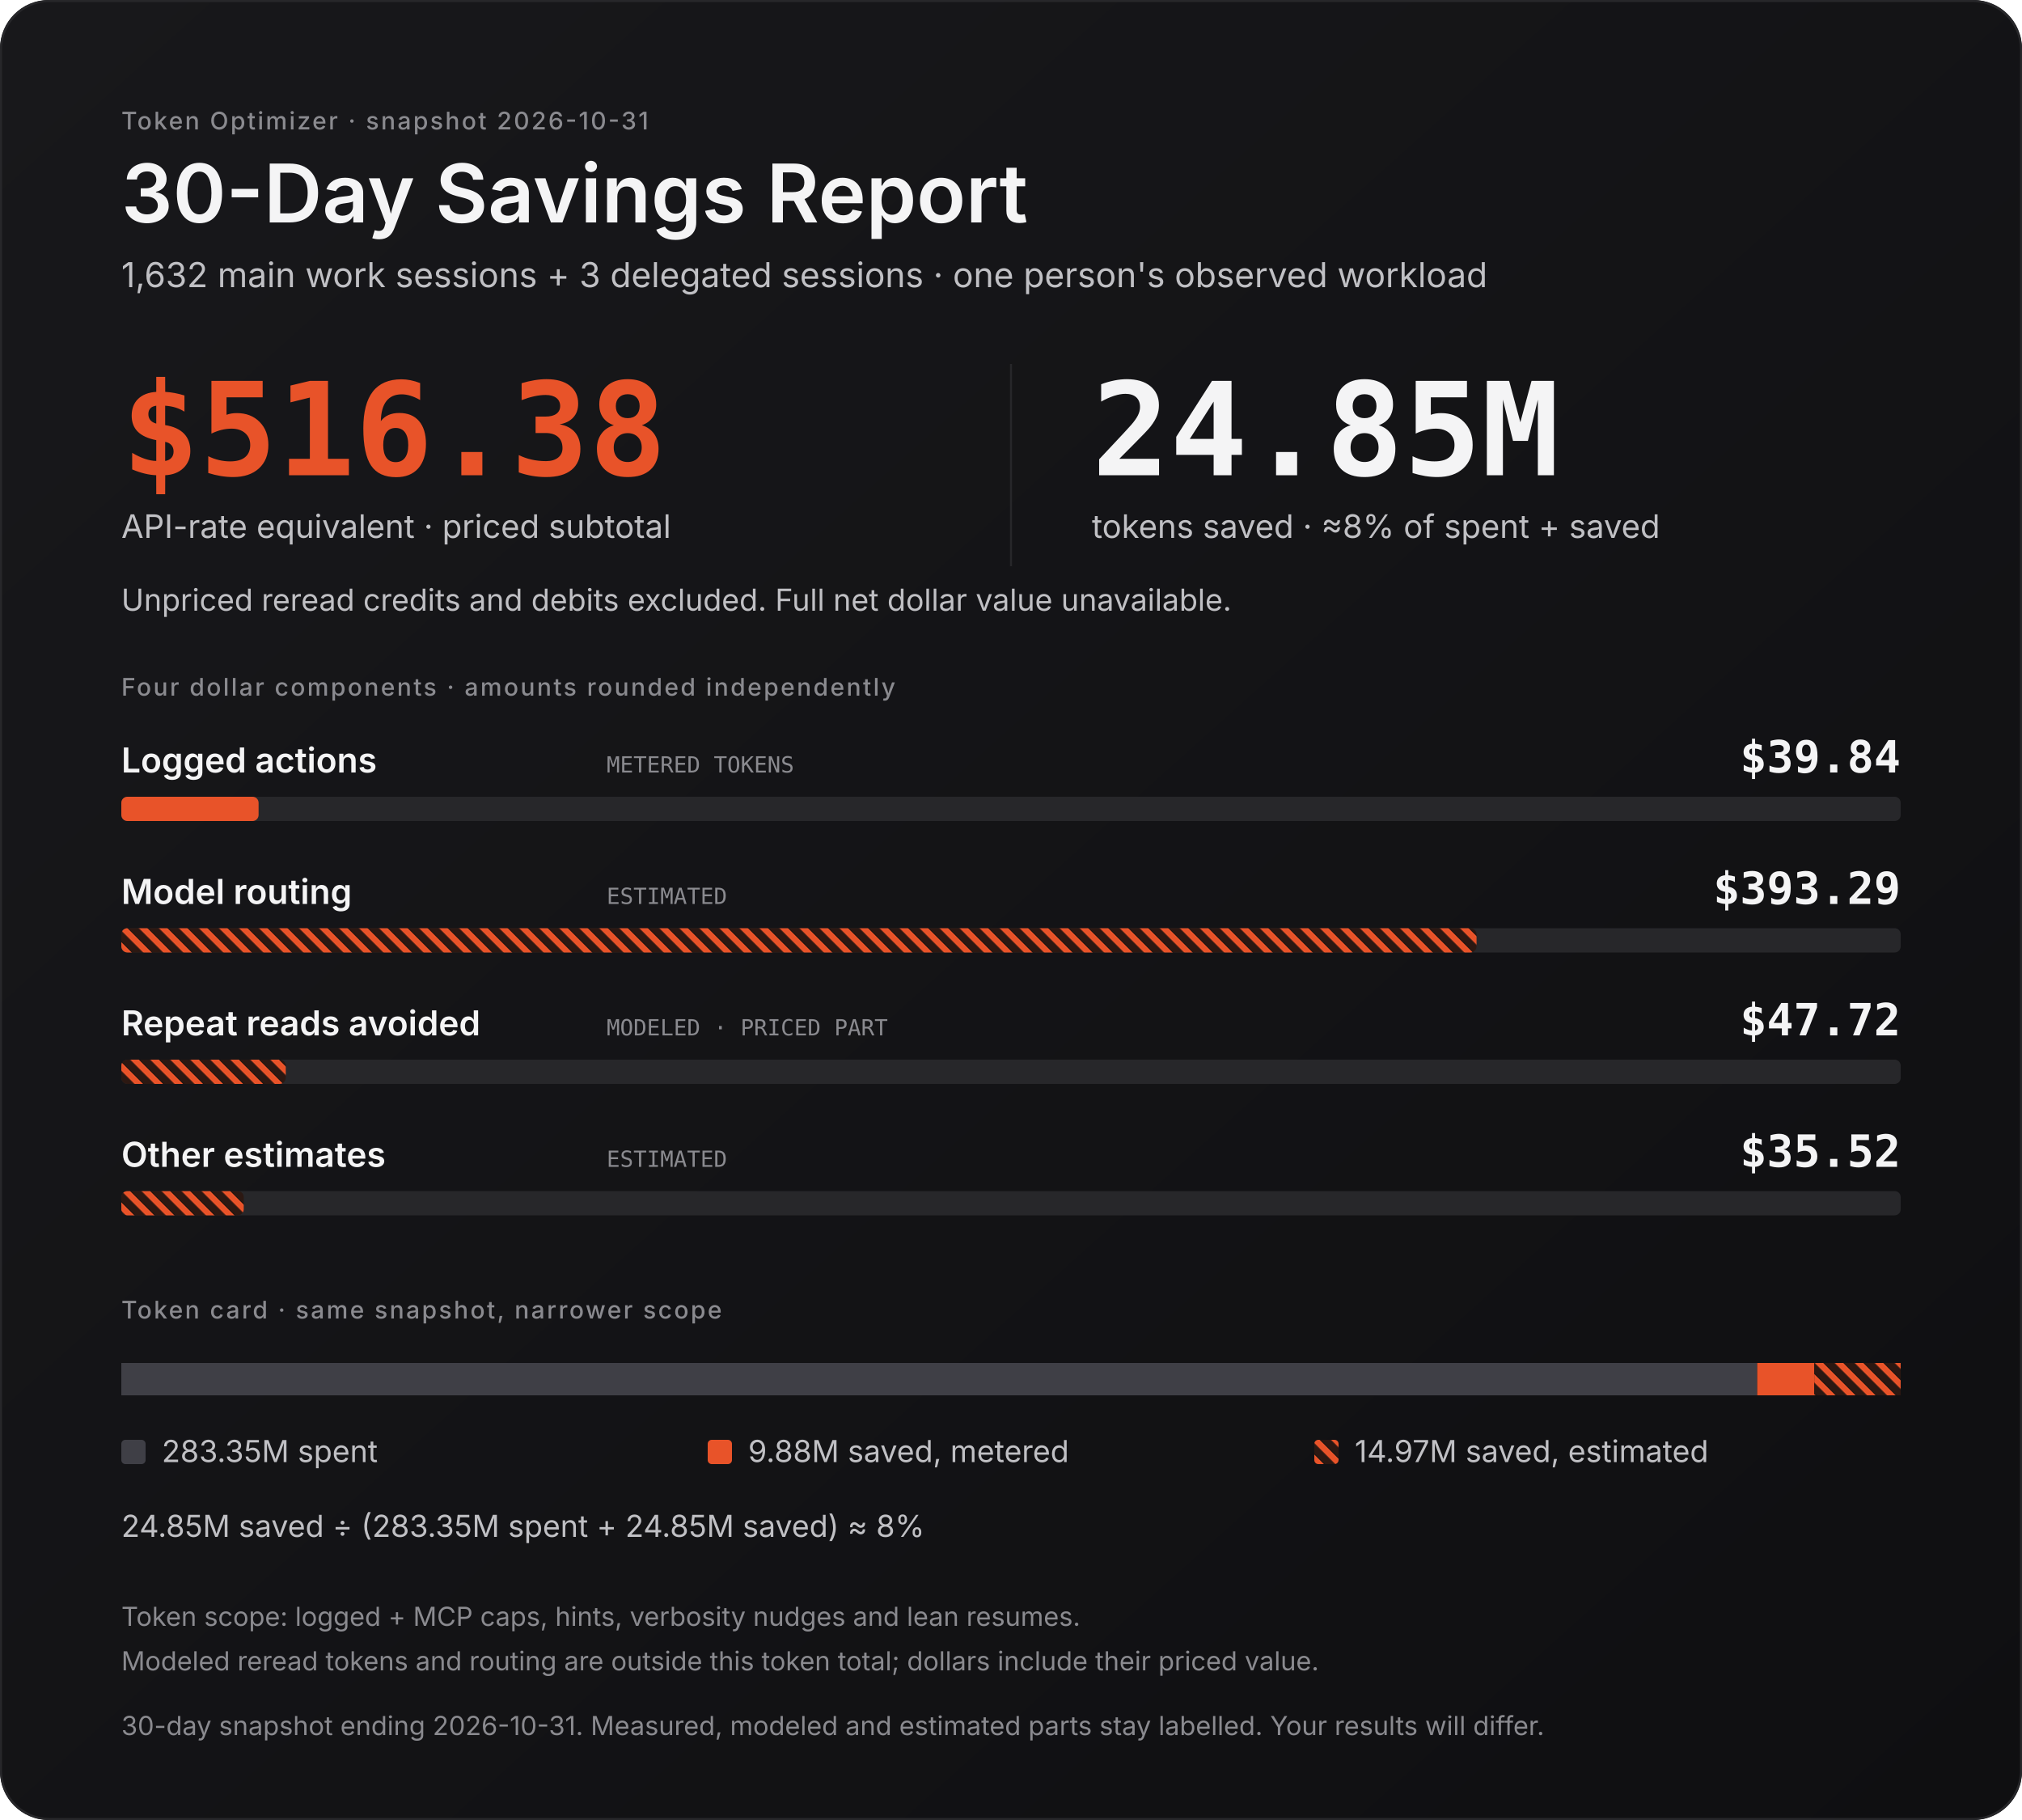
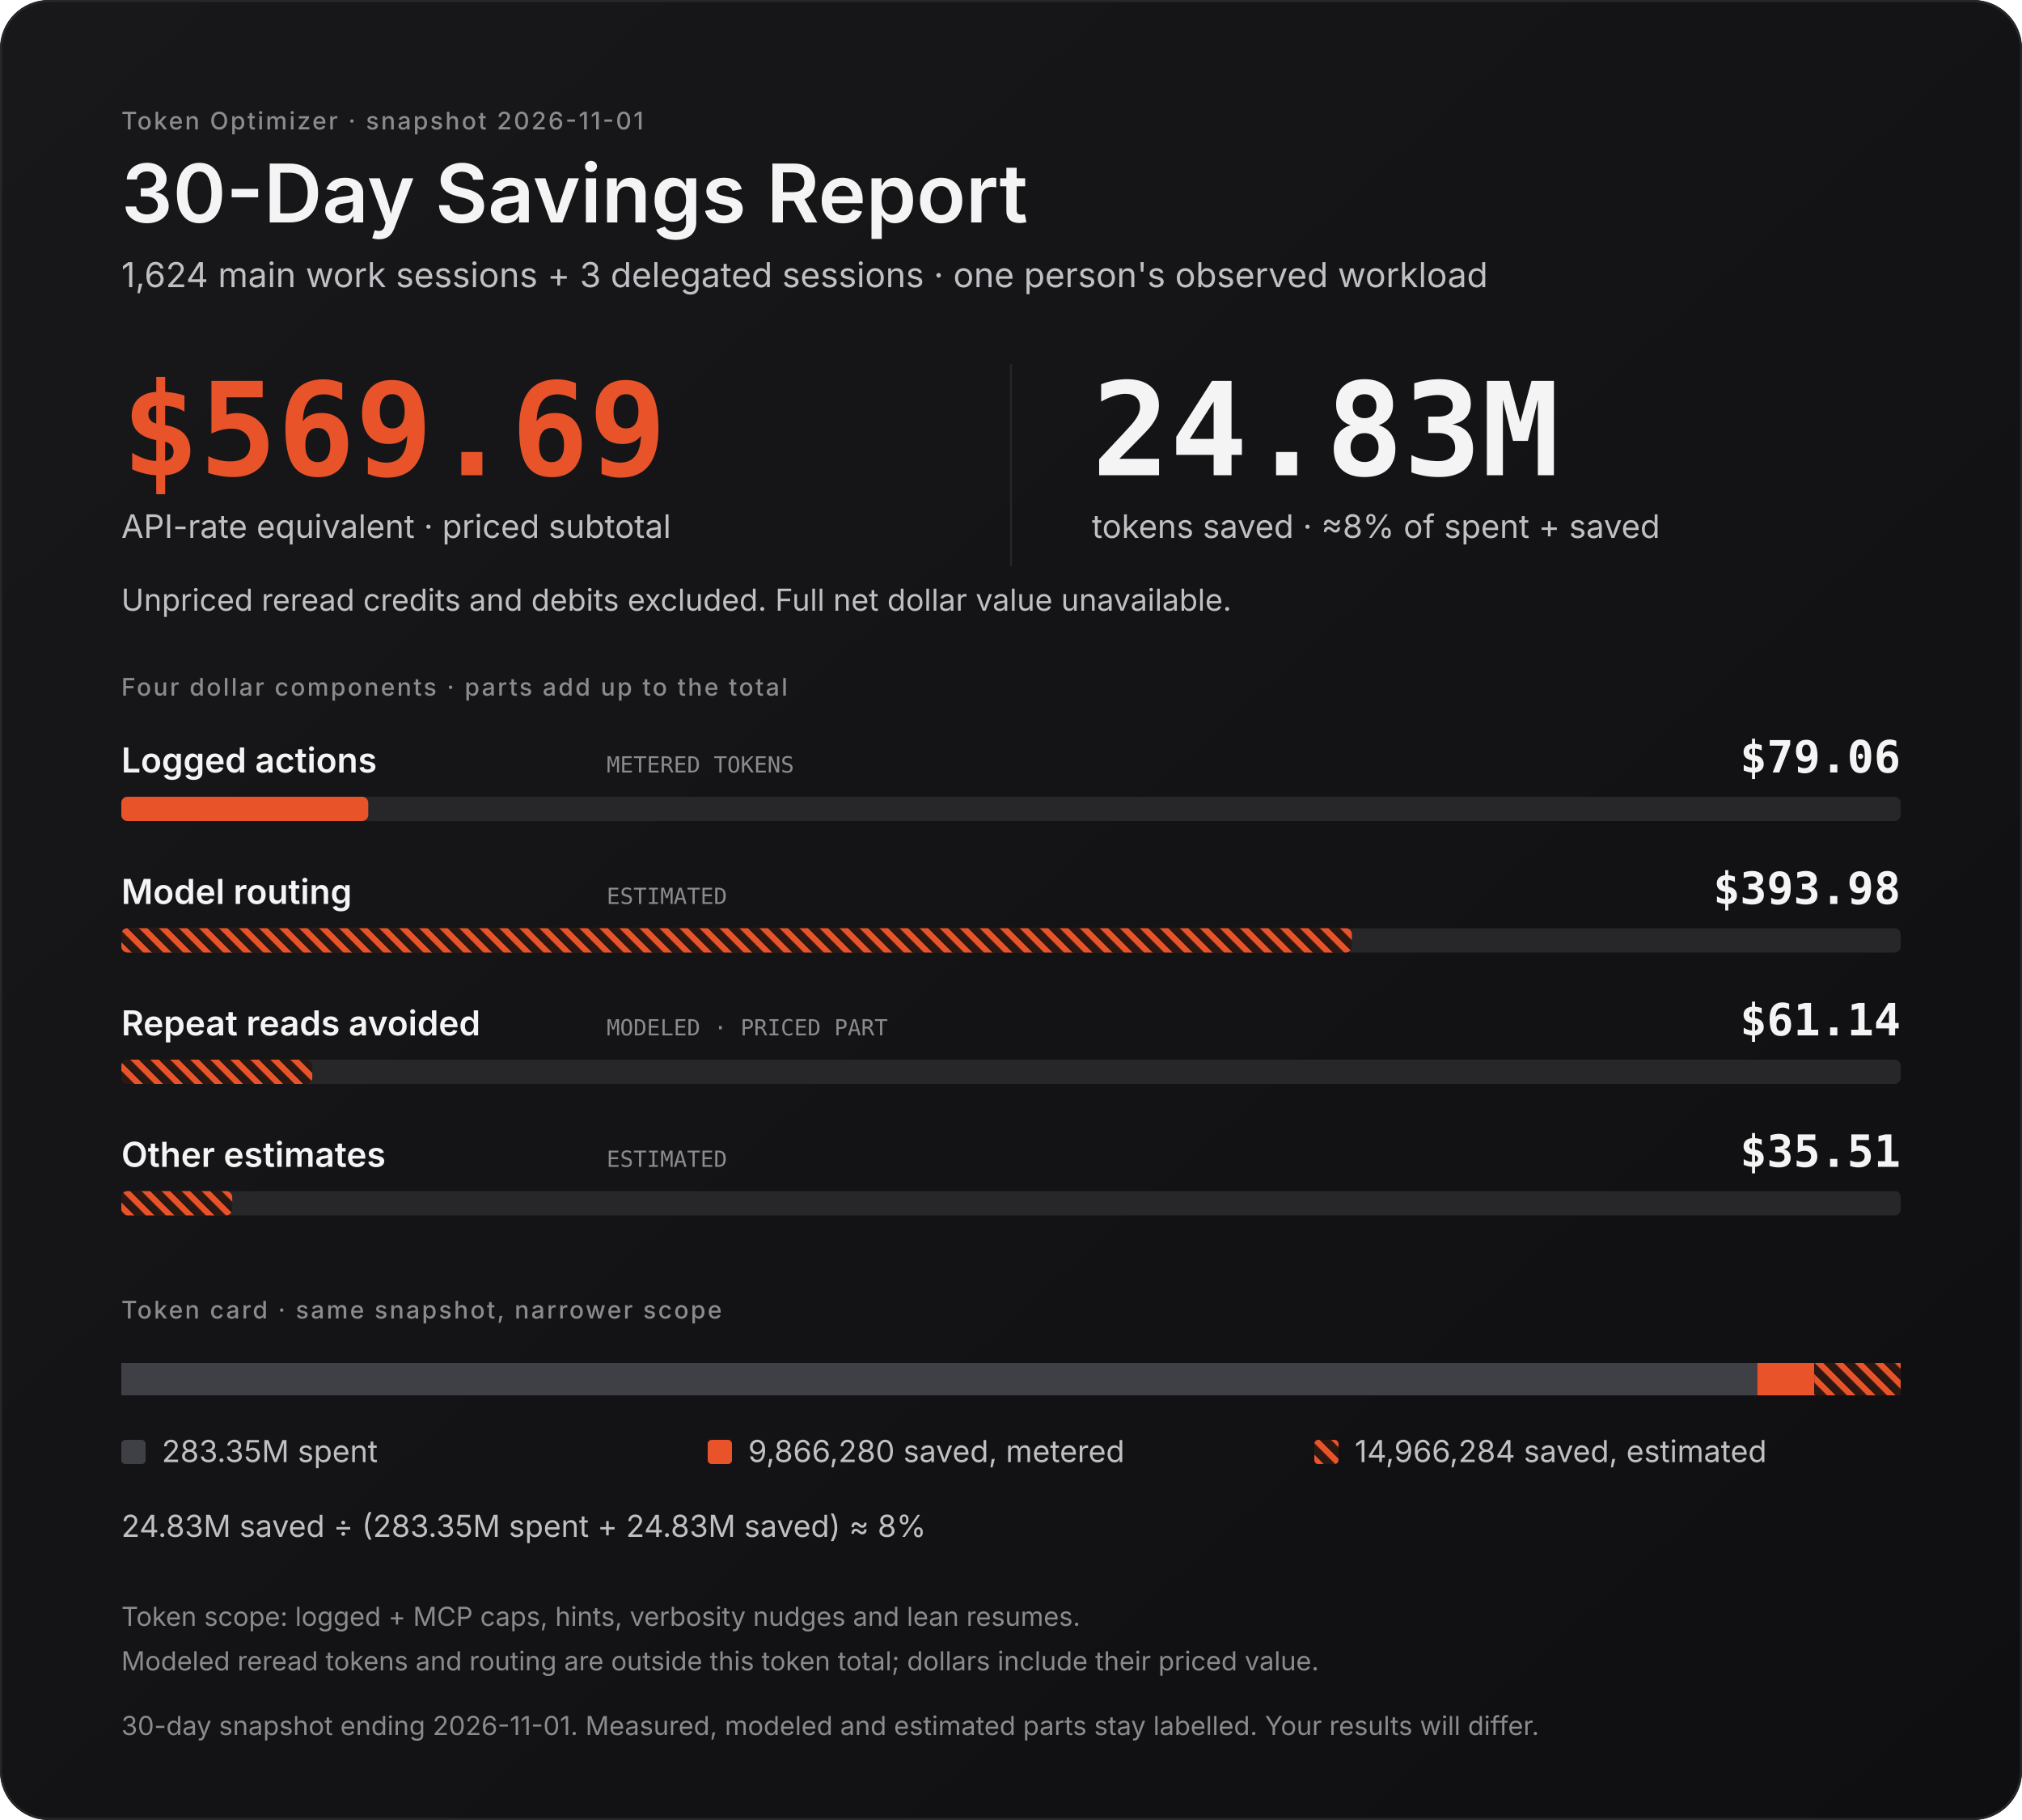
<svg xmlns="http://www.w3.org/2000/svg" viewBox="0 0 1000 900" width="1000" height="900" role="img" aria-labelledby="title desc">
  <defs>
    <linearGradient id="bg" x1="0" y1="0" x2="1" y2="1">
      <stop offset="0%" stop-color="#18181b" />
      <stop offset="100%" stop-color="#0f0f11" />
    </linearGradient>
    <pattern id="hatch" width="7" height="7" patternUnits="userSpaceOnUse" patternTransform="rotate(135)">
      <rect width="7" height="7" fill="#2c1812" />
      <rect width="3" height="7" fill="#e85329" />
    </pattern>
    <style>
      .sans { font-family: Inter, ui-sans-serif, -apple-system, BlinkMacSystemFont, "Segoe UI", sans-serif; }
      .mono { font-family: "JetBrains Mono", ui-monospace, SFMono-Regular, "SF Mono", Menlo, Consolas, monospace; font-variant-numeric: tabular-nums; }
      .ink { fill: #f4f4f5; }
      .soft { fill: #c0c0c4; }
      .muted { fill: #8a8a8f; }
      .accent { fill: #e85329; }
      .eyebrow { font-size: 12px; letter-spacing: .08em; text-transform: uppercase; fill: #8a8a8f; font-weight: 500; }
      .rise { animation: rise 900ms cubic-bezier(.2,.9,.2,1) both; }
      .d1 { animation-delay: 120ms; } .d2 { animation-delay: 260ms; } .d3 { animation-delay: 400ms; }
      .d4 { animation-delay: 540ms; } .d5 { animation-delay: 680ms; } .d6 { animation-delay: 820ms; }
      .grow { transform-box: fill-box; transform-origin: left center; animation: grow 1100ms cubic-bezier(.16,1,.3,1) both; }
      .g1 { animation-delay: 700ms; } .g2 { animation-delay: 820ms; } .g3 { animation-delay: 940ms; } .g4 { animation-delay: 1060ms; }
      @keyframes rise { from { opacity: 0; transform: translateY(14px); } to { opacity: 1; transform: translateY(0); } }
      @keyframes grow { from { transform: scaleX(0); } to { transform: scaleX(1); } }
      @media (prefers-reduced-motion: reduce) { .rise, .grow { animation: none; opacity: 1; transform: none; } }
    </style>
  </defs>
  <rect width="1000" height="900" rx="24" fill="url(#bg)" />
  <rect x="0.5" y="0.5" width="999" height="899" rx="24" fill="none" stroke="#27272a" />
  <g class="rise sans">
-     <text x="60" y="64" class="eyebrow">Token Optimizer · snapshot 2026-10-31</text>
+     <text x="60" y="64" class="eyebrow">Token Optimizer · snapshot 2026-11-01</text>
    <text x="60" y="110" class="ink" font-size="40" font-weight="600">30-Day Savings Report</text>
-     <text x="60" y="142" class="soft" font-size="17">1,632 main work sessions + 3 delegated sessions · one person's observed workload</text>
+     <text x="60" y="142" class="soft" font-size="17">1,624 main work sessions + 3 delegated sessions · one person's observed workload</text>
  </g>
  <g class="rise d1">
-     <text x="60" y="235" class="mono accent" font-size="64" font-weight="600">$516.38</text>
+     <text x="60" y="235" class="mono accent" font-size="64" font-weight="600">$569.69</text>
    <text x="60" y="266" class="sans soft" font-size="16">API-rate equivalent · priced subtotal</text>
  </g>
  <line x1="500" y1="180" x2="500" y2="280" stroke="#27272a" />
  <g class="rise d2">
-     <text x="540" y="235" class="mono ink" font-size="64" font-weight="600">24.85M</text>
+     <text x="540" y="235" class="mono ink" font-size="64" font-weight="600">24.83M</text>
    <text x="540" y="266" class="sans soft" font-size="16">tokens saved · ≈8% of spent + saved</text>
  </g>
  <g class="rise d2 sans soft" font-size="15">
    <text x="60" y="302">Unpriced reread credits and debits excluded. Full net dollar value unavailable.</text>
  </g>
-   <text x="60" y="344" class="sans eyebrow">Four dollar components · amounts rounded independently</text>
+   <text x="60" y="344" class="sans eyebrow">Four dollar components · parts add up to the total</text>
  <g class="rise d3">
    <text x="60" y="382" class="sans ink" font-size="17" font-weight="600">Logged actions</text>
    <text x="300" y="382" class="mono muted" font-size="11">METERED TOKENS</text>
-     <text x="940" y="382" class="mono ink" font-size="22" font-weight="600" text-anchor="end">$39.84</text>
+     <text x="940" y="382" class="mono ink" font-size="22" font-weight="600" text-anchor="end">$79.06</text>
    <rect x="60" y="394" width="880" height="12" rx="3" fill="#27272a" />
-     <rect class="grow g1" x="60" y="394" width="67.887" height="12" rx="3" fill="#e85329" />
+     <rect class="grow g1" x="60" y="394" width="122.12" height="12" rx="3" fill="#e85329" />
  </g>
  <g class="rise d4">
    <text x="60" y="447" class="sans ink" font-size="17" font-weight="600">Model routing</text>
    <text x="300" y="447" class="mono muted" font-size="11">ESTIMATED</text>
-     <text x="940" y="447" class="mono ink" font-size="22" font-weight="600" text-anchor="end">$393.29</text>
+     <text x="940" y="447" class="mono ink" font-size="22" font-weight="600" text-anchor="end">$393.98</text>
    <rect x="60" y="459" width="880" height="12" rx="3" fill="#27272a" />
-     <rect class="grow g2" x="60" y="459" width="670.241" height="12" rx="3" fill="url(#hatch)" />
+     <rect class="grow g2" x="60" y="459" width="608.581" height="12" rx="3" fill="url(#hatch)" />
  </g>
  <g class="rise d5">
    <text x="60" y="512" class="sans ink" font-size="17" font-weight="600">Repeat reads avoided</text>
    <text x="300" y="512" class="mono muted" font-size="11">MODELED · PRICED PART</text>
-     <text x="940" y="512" class="mono ink" font-size="22" font-weight="600" text-anchor="end">$47.72</text>
+     <text x="940" y="512" class="mono ink" font-size="22" font-weight="600" text-anchor="end">$61.14</text>
    <rect x="60" y="524" width="880" height="12" rx="3" fill="#27272a" />
-     <rect class="grow g3" x="60" y="524" width="81.332" height="12" rx="3" fill="url(#hatch)" />
+     <rect class="grow g3" x="60" y="524" width="94.444" height="12" rx="3" fill="url(#hatch)" />
  </g>
  <g class="rise d6">
    <text x="60" y="577" class="sans ink" font-size="17" font-weight="600">Other estimates</text>
    <text x="300" y="577" class="mono muted" font-size="11">ESTIMATED</text>
-     <text x="940" y="577" class="mono ink" font-size="22" font-weight="600" text-anchor="end">$35.52</text>
+     <text x="940" y="577" class="mono ink" font-size="22" font-weight="600" text-anchor="end">$35.51</text>
    <rect x="60" y="589" width="880" height="12" rx="3" fill="#27272a" />
-     <rect class="grow g4" x="60" y="589" width="60.54" height="12" rx="3" fill="url(#hatch)" />
+     <rect class="grow g4" x="60" y="589" width="54.855" height="12" rx="3" fill="url(#hatch)" />
  </g>
  <g class="rise d6">
    <text x="60" y="652" class="sans eyebrow">Token card · same snapshot, narrower scope</text>
-     <rect x="60" y="674" width="809.057" height="16" fill="#3f3f46" />
-     <rect x="869.057" y="674" width="28.209" height="16" fill="#e85329" />
-     <rect x="897.266" y="674" width="42.734" height="16" fill="url(#hatch)" />
+     <rect x="60" y="674" width="809.092" height="16" fill="#3f3f46" />
+     <rect x="869.092" y="674" width="28.173" height="16" fill="#e85329" />
+     <rect x="897.264" y="674" width="42.736" height="16" fill="url(#hatch)" />
    <rect x="60" y="712" width="12" height="12" rx="2" fill="#3f3f46" />
    <text x="80" y="723" class="sans soft" font-size="15">283.35M spent</text>
    <rect x="350" y="712" width="12" height="12" rx="2" fill="#e85329" />
-     <text x="370" y="723" class="sans soft" font-size="15">9.88M saved, metered</text>
+     <text x="370" y="723" class="sans soft" font-size="15">9,866,280 saved, metered</text>
    <rect x="650" y="712" width="12" height="12" rx="2" fill="url(#hatch)" />
-     <text x="670" y="723" class="sans soft" font-size="15">14.97M saved, estimated</text>
-     <text x="60" y="760" class="sans soft" font-size="15">24.85M saved ÷ (283.35M spent + 24.85M saved) ≈ 8%</text>
+     <text x="670" y="723" class="sans soft" font-size="15">14,966,284 saved, estimated</text>
+     <text x="60" y="760" class="sans soft" font-size="15">24.83M saved ÷ (283.35M spent + 24.83M saved) ≈ 8%</text>
  </g>
  <g class="rise d6 sans muted" font-size="13">
    <text x="60" y="804">Token scope: logged + MCP caps, hints, verbosity nudges and lean resumes.</text>
    <text x="60" y="826">Modeled reread tokens and routing are outside this token total; dollars include their priced value.</text>
-     <text x="60" y="858">30-day snapshot ending 2026-10-31. Measured, modeled and estimated parts stay labelled. Your results will differ.</text>
+     <text x="60" y="858">30-day snapshot ending 2026-11-01. Measured, modeled and estimated parts stay labelled. Your results will differ.</text>
  </g>
</svg>
